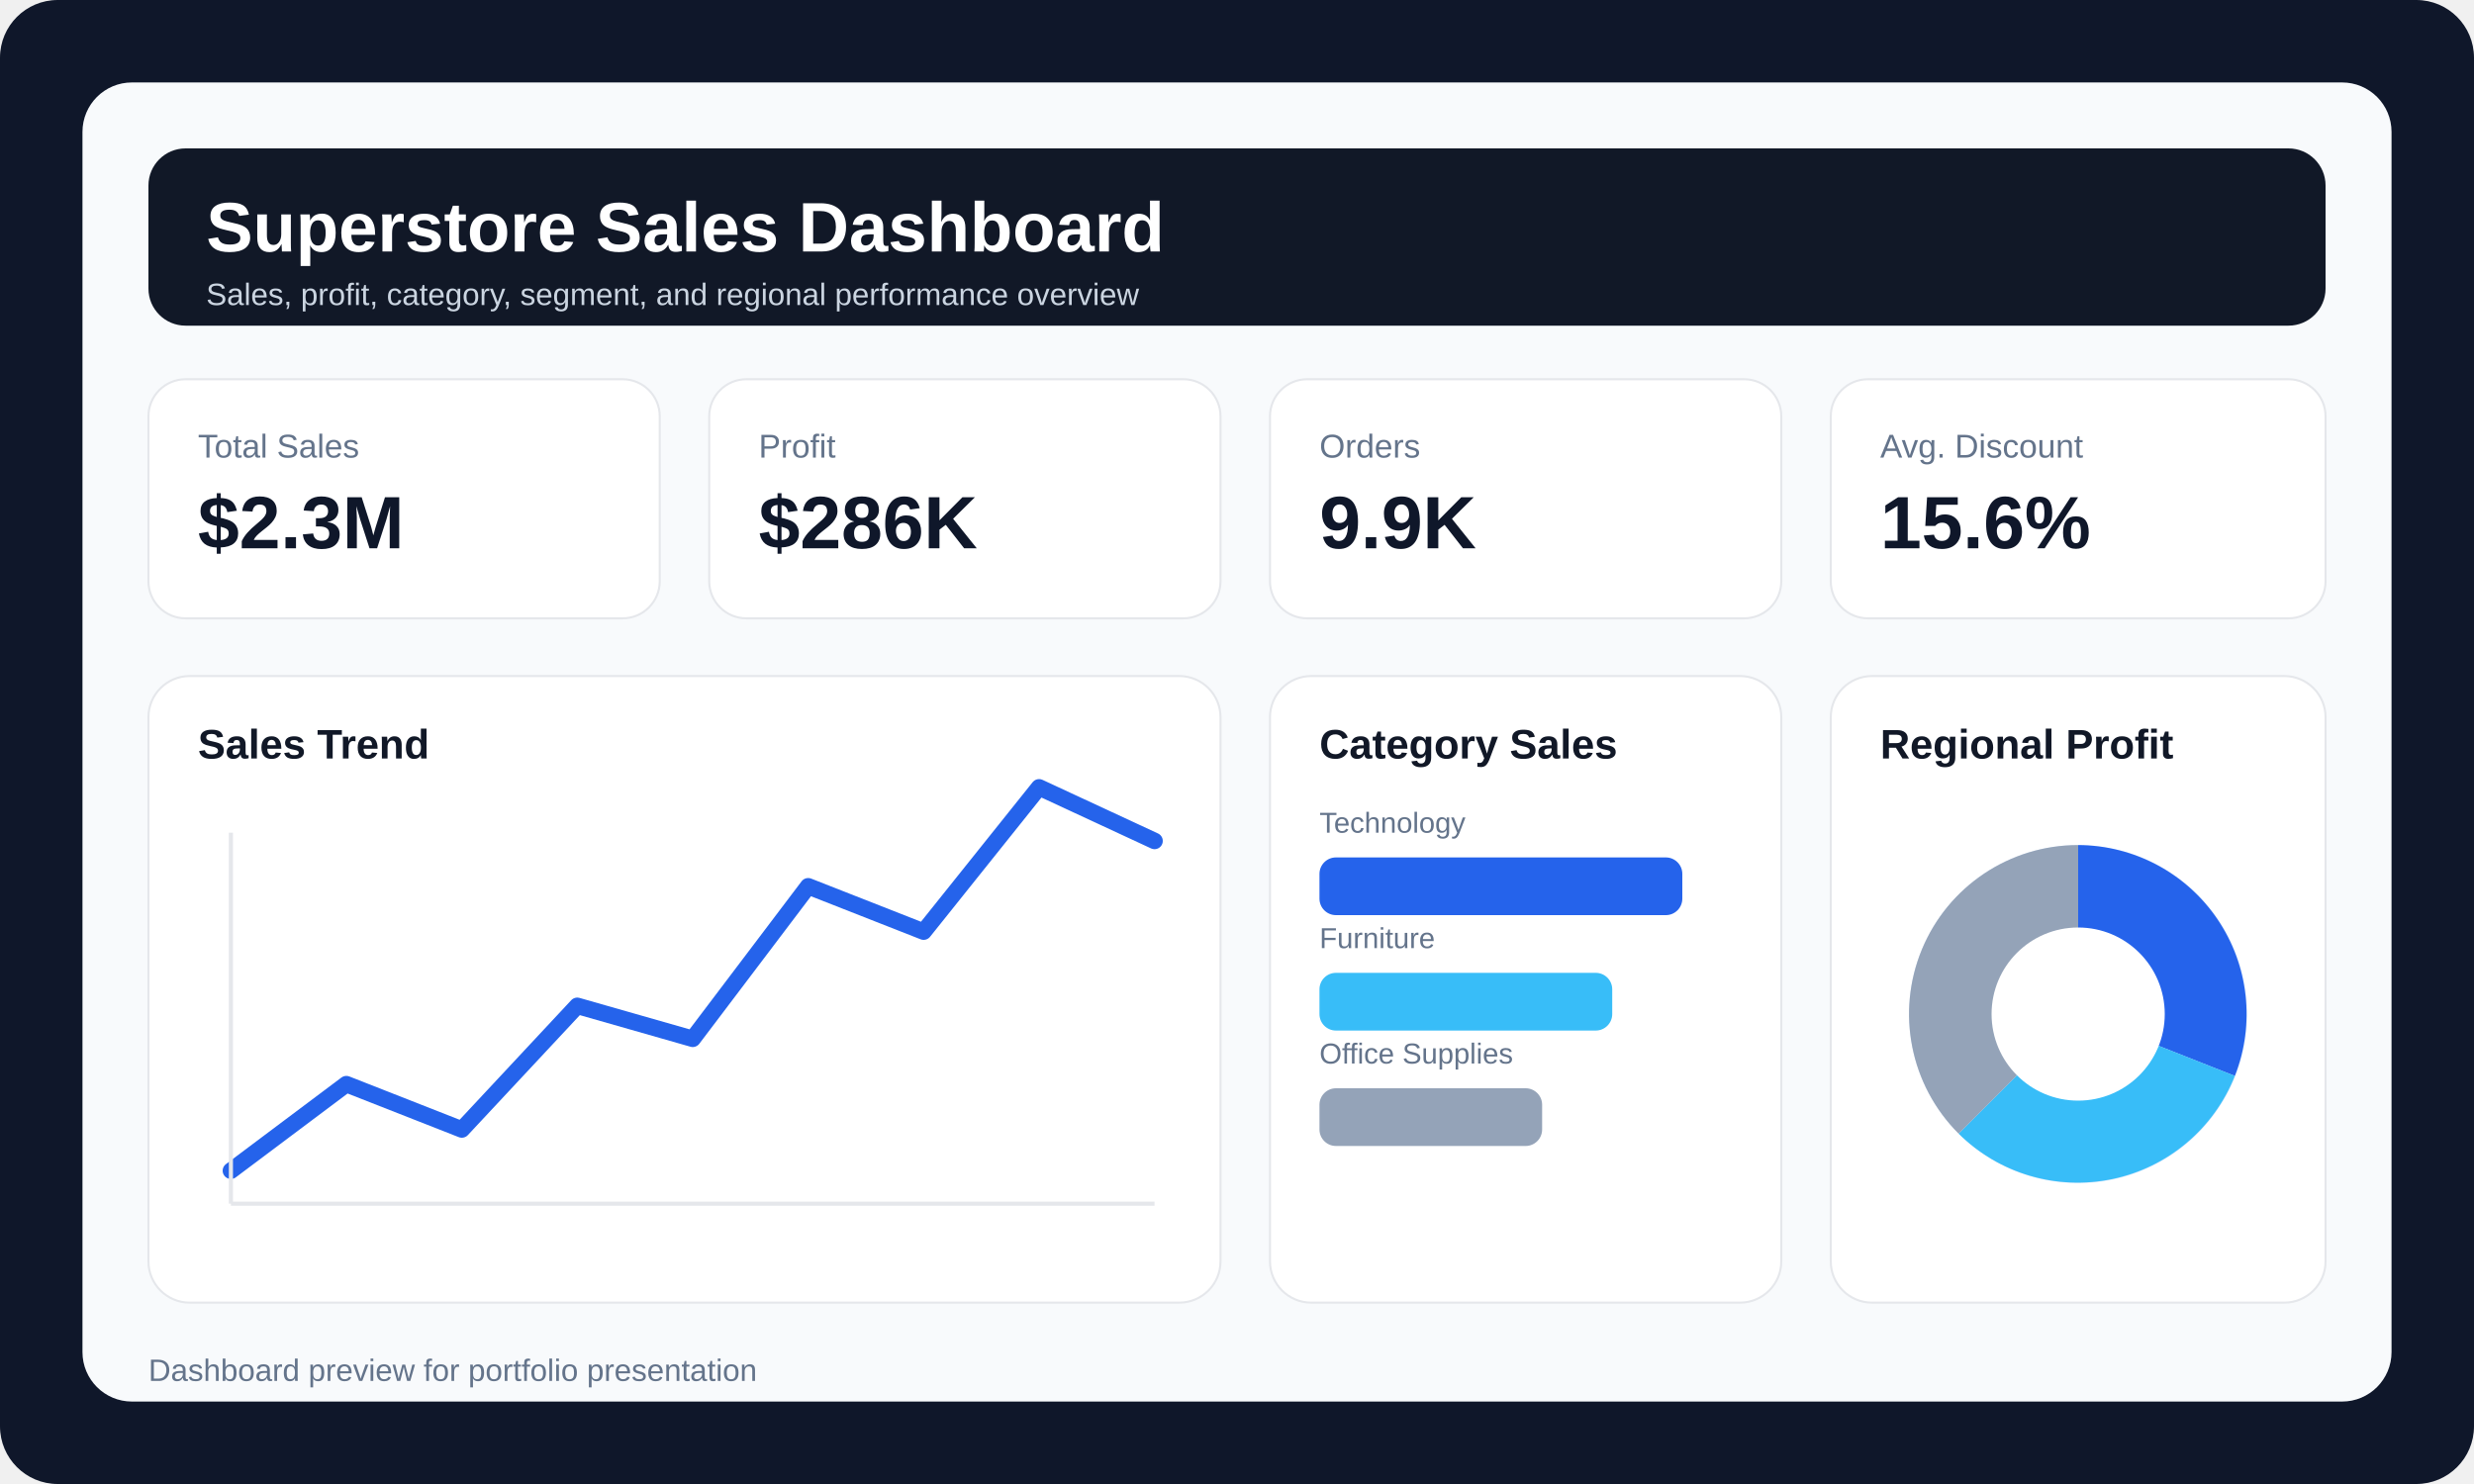
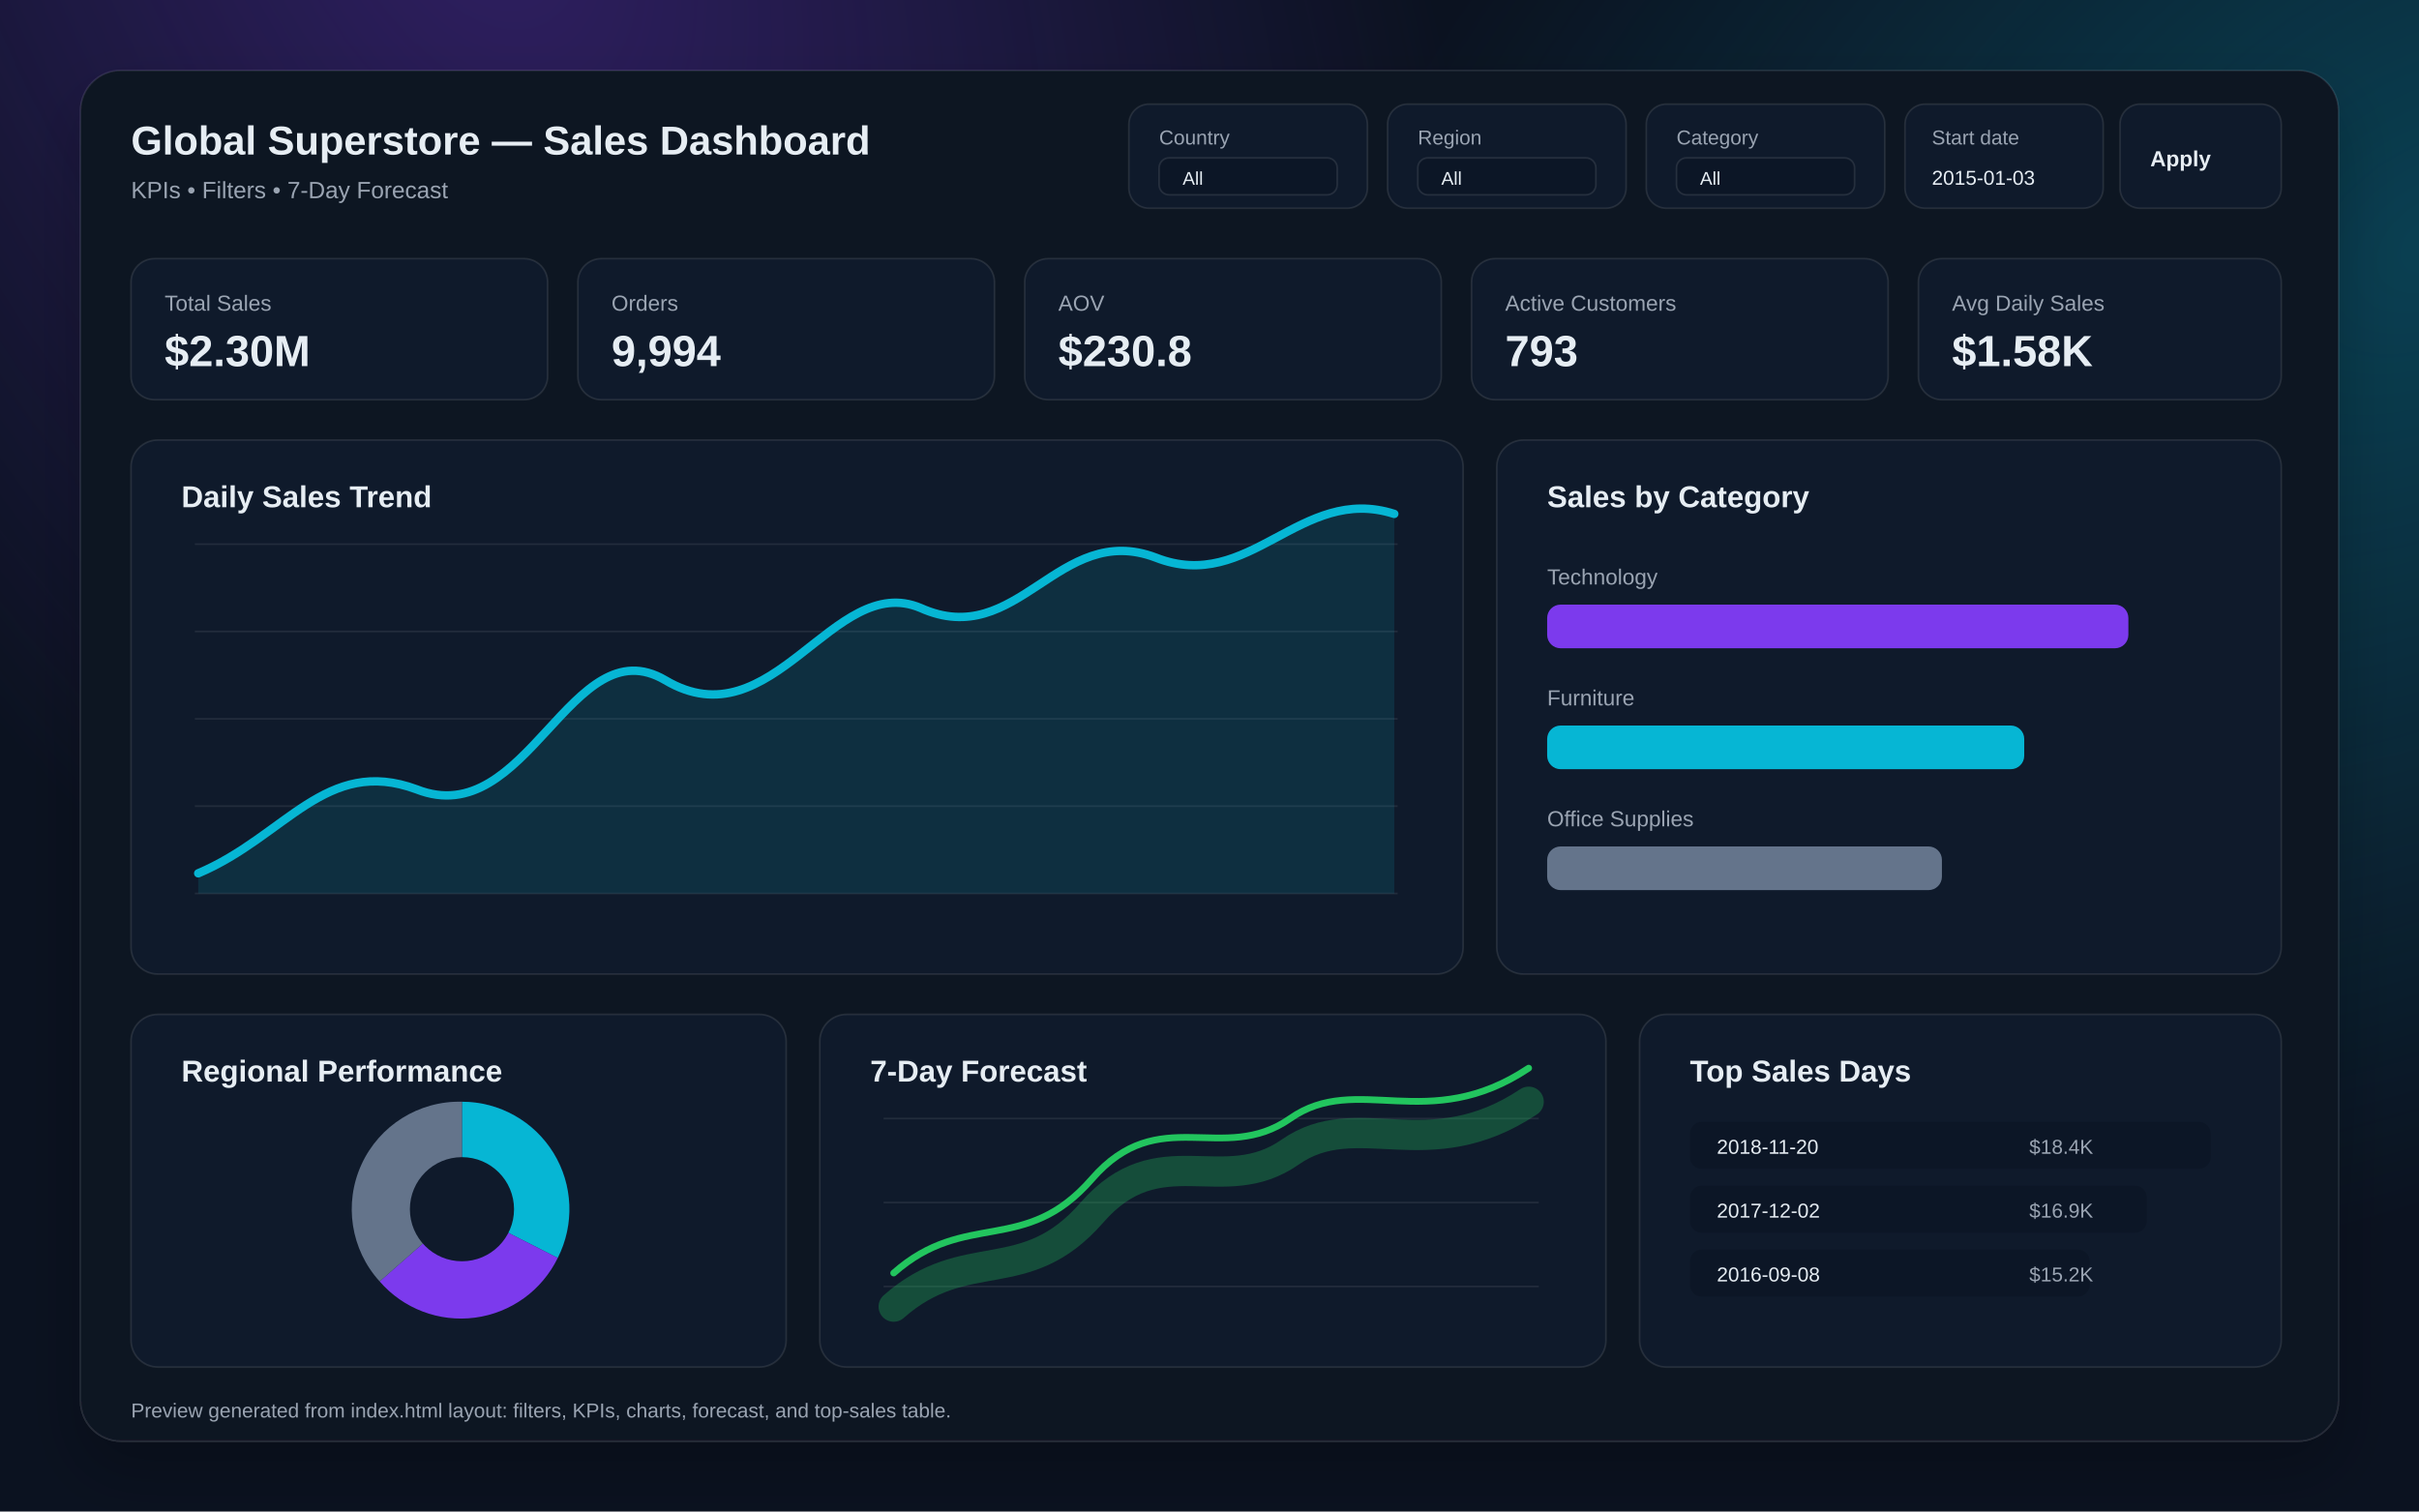
- <svg xmlns="http://www.w3.org/2000/svg" width="1200" height="720" viewBox="0 0 1200 720" fill="none">
-   <rect width="1200" height="720" rx="28" fill="#0F172A" />
-   <rect x="40" y="40" width="1120" height="640" rx="24" fill="#F8FAFC" />
-   <rect x="72" y="72" width="1056" height="86" rx="18" fill="#111827" />
-   <text x="100" y="122" font-family="Arial, Helvetica, sans-serif" font-size="34" font-weight="700" fill="#FFFFFF">Superstore Sales Dashboard</text>
-   <text x="100" y="148" font-family="Arial, Helvetica, sans-serif" font-size="15" fill="#CBD5E1">Sales, profit, category, segment, and regional performance overview</text>
-   <rect x="72" y="184" width="248" height="116" rx="18" fill="#FFFFFF" stroke="#E5E7EB" />
-   <text x="96" y="222" font-family="Arial, Helvetica, sans-serif" font-size="16" fill="#64748B">Total Sales</text>
-   <text x="96" y="266" font-family="Arial, Helvetica, sans-serif" font-size="36" font-weight="700" fill="#0F172A">$2.3M</text>
-   <rect x="344" y="184" width="248" height="116" rx="18" fill="#FFFFFF" stroke="#E5E7EB" />
-   <text x="368" y="222" font-family="Arial, Helvetica, sans-serif" font-size="16" fill="#64748B">Profit</text>
-   <text x="368" y="266" font-family="Arial, Helvetica, sans-serif" font-size="36" font-weight="700" fill="#0F172A">$286K</text>
-   <rect x="616" y="184" width="248" height="116" rx="18" fill="#FFFFFF" stroke="#E5E7EB" />
-   <text x="640" y="222" font-family="Arial, Helvetica, sans-serif" font-size="16" fill="#64748B">Orders</text>
-   <text x="640" y="266" font-family="Arial, Helvetica, sans-serif" font-size="36" font-weight="700" fill="#0F172A">9.9K</text>
-   <rect x="888" y="184" width="240" height="116" rx="18" fill="#FFFFFF" stroke="#E5E7EB" />
-   <text x="912" y="222" font-family="Arial, Helvetica, sans-serif" font-size="16" fill="#64748B">Avg. Discount</text>
-   <text x="912" y="266" font-family="Arial, Helvetica, sans-serif" font-size="36" font-weight="700" fill="#0F172A">15.6%</text>
-   <rect x="72" y="328" width="520" height="304" rx="20" fill="#FFFFFF" stroke="#E5E7EB" />
-   <text x="96" y="368" font-family="Arial, Helvetica, sans-serif" font-size="20" font-weight="700" fill="#111827">Sales Trend</text>
-   <polyline points="112,568 168,526 224,548 280,488 336,504 392,430 448,452 504,382 560,408" fill="none" stroke="#2563EB" stroke-width="8" stroke-linecap="round" stroke-linejoin="round" />
-   <line x1="112" y1="584" x2="560" y2="584" stroke="#E5E7EB" stroke-width="2" />
-   <line x1="112" y1="404" x2="112" y2="584" stroke="#E5E7EB" stroke-width="2" />
-   <rect x="616" y="328" width="248" height="304" rx="20" fill="#FFFFFF" stroke="#E5E7EB" />
-   <text x="640" y="368" font-family="Arial, Helvetica, sans-serif" font-size="20" font-weight="700" fill="#111827">Category Sales</text>
-   <rect x="640" y="416" width="176" height="28" rx="8" fill="#2563EB" />
-   <rect x="640" y="472" width="142" height="28" rx="8" fill="#38BDF8" />
-   <rect x="640" y="528" width="108" height="28" rx="8" fill="#94A3B8" />
-   <text x="640" y="404" font-family="Arial, Helvetica, sans-serif" font-size="14" fill="#64748B">Technology</text>
-   <text x="640" y="460" font-family="Arial, Helvetica, sans-serif" font-size="14" fill="#64748B">Furniture</text>
-   <text x="640" y="516" font-family="Arial, Helvetica, sans-serif" font-size="14" fill="#64748B">Office Supplies</text>
-   <rect x="888" y="328" width="240" height="304" rx="20" fill="#FFFFFF" stroke="#E5E7EB" />
-   <text x="912" y="368" font-family="Arial, Helvetica, sans-serif" font-size="20" font-weight="700" fill="#111827">Regional Profit</text>
-   <circle cx="1008" cy="492" r="82" fill="#DBEAFE" />
-   <path d="M1008 410 A82 82 0 0 1 1084 522 L1008 492 Z" fill="#2563EB" />
-   <path d="M1084 522 A82 82 0 0 1 950 550 L1008 492 Z" fill="#38BDF8" />
-   <path d="M950 550 A82 82 0 0 1 1008 410 L1008 492 Z" fill="#94A3B8" />
-   <circle cx="1008" cy="492" r="42" fill="#FFFFFF" />
-   <text x="72" y="670" font-family="Arial, Helvetica, sans-serif" font-size="15" fill="#64748B">Dashboard preview for portfolio presentation</text>
+ <svg xmlns="http://www.w3.org/2000/svg" width="1440" height="900" viewBox="0 0 1440 900" fill="none">
+   <defs>
+     <radialGradient id="g1" cx="0" cy="0" r="1" gradientUnits="userSpaceOnUse" gradientTransform="translate(280 -70) rotate(63) scale(860 520)">
+       <stop stop-color="#7C3AED" stop-opacity="0.32" />
+       <stop offset="1" stop-color="#7C3AED" stop-opacity="0" />
+     </radialGradient>
+     <radialGradient id="g2" cx="0" cy="0" r="1" gradientUnits="userSpaceOnUse" gradientTransform="translate(1450 150) rotate(146) scale(780 520)">
+       <stop stop-color="#06B6D4" stop-opacity="0.28" />
+       <stop offset="1" stop-color="#06B6D4" stop-opacity="0" />
+     </radialGradient>
+     <filter id="shadow" x="-20%" y="-20%" width="140%" height="140%">
+       <feDropShadow dx="0" dy="18" stdDeviation="18" flood-color="#000000" flood-opacity="0.22" />
+     </filter>
+   </defs>
+   <rect width="1440" height="900" fill="#0B1220" />
+   <rect width="1440" height="900" fill="url(#g1)" />
+   <rect width="1440" height="900" fill="url(#g2)" />
+   <g filter="url(#shadow)">
+     <rect x="48" y="42" width="1344" height="816" rx="24" fill="#0B1220" stroke="rgba(255,255,255,0.10)" />
+   </g>
+   <g font-family="Arial, Helvetica, sans-serif">
+     <text x="78" y="92" font-size="24" font-weight="800" fill="#E6EDF3">Global Superstore — Sales Dashboard</text>
+     <text x="78" y="118" font-size="14" fill="#9AA4B2">KPIs • Filters • 7-Day Forecast</text>
+     <g>
+       <rect x="672" y="62" width="142" height="62" rx="12" fill="#0F1A2B" stroke="rgba(255,255,255,0.10)" />
+       <text x="690" y="86" font-size="12" fill="#9AA4B2">Country</text>
+       <rect x="690" y="94" width="106" height="22" rx="6" fill="#0C1626" stroke="rgba(255,255,255,0.10)" />
+       <text x="704" y="110" font-size="11" fill="#E6EDF3">All</text>
+     </g>
+     <g>
+       <rect x="826" y="62" width="142" height="62" rx="12" fill="#0F1A2B" stroke="rgba(255,255,255,0.10)" />
+       <text x="844" y="86" font-size="12" fill="#9AA4B2">Region</text>
+       <rect x="844" y="94" width="106" height="22" rx="6" fill="#0C1626" stroke="rgba(255,255,255,0.10)" />
+       <text x="858" y="110" font-size="11" fill="#E6EDF3">All</text>
+     </g>
+     <g>
+       <rect x="980" y="62" width="142" height="62" rx="12" fill="#0F1A2B" stroke="rgba(255,255,255,0.10)" />
+       <text x="998" y="86" font-size="12" fill="#9AA4B2">Category</text>
+       <rect x="998" y="94" width="106" height="22" rx="6" fill="#0C1626" stroke="rgba(255,255,255,0.10)" />
+       <text x="1012" y="110" font-size="11" fill="#E6EDF3">All</text>
+     </g>
+     <g>
+       <rect x="1134" y="62" width="118" height="62" rx="12" fill="#0F1A2B" stroke="rgba(255,255,255,0.10)" />
+       <text x="1150" y="86" font-size="12" fill="#9AA4B2">Start date</text>
+       <text x="1150" y="110" font-size="12" fill="#E6EDF3">2015-01-03</text>
+     </g>
+     <g>
+       <rect x="1262" y="62" width="96" height="62" rx="12" fill="#0F1A2B" stroke="rgba(255,255,255,0.10)" />
+       <text x="1280" y="99" font-size="13" font-weight="700" fill="#E6EDF3">Apply</text>
+     </g>
+     <g>
+       <rect x="78" y="154" width="248" height="84" rx="14" fill="#0F1A2B" stroke="rgba(255,255,255,0.10)" />
+       <text x="98" y="185" font-size="13" fill="#9AA4B2">Total Sales</text>
+       <text x="98" y="218" font-size="26" font-weight="900" fill="#E6EDF3">$2.30M</text>
+     </g>
+     <g>
+       <rect x="344" y="154" width="248" height="84" rx="14" fill="#0F1A2B" stroke="rgba(255,255,255,0.10)" />
+       <text x="364" y="185" font-size="13" fill="#9AA4B2">Orders</text>
+       <text x="364" y="218" font-size="26" font-weight="900" fill="#E6EDF3">9,994</text>
+     </g>
+     <g>
+       <rect x="610" y="154" width="248" height="84" rx="14" fill="#0F1A2B" stroke="rgba(255,255,255,0.10)" />
+       <text x="630" y="185" font-size="13" fill="#9AA4B2">AOV</text>
+       <text x="630" y="218" font-size="26" font-weight="900" fill="#E6EDF3">$230.8</text>
+     </g>
+     <g>
+       <rect x="876" y="154" width="248" height="84" rx="14" fill="#0F1A2B" stroke="rgba(255,255,255,0.10)" />
+       <text x="896" y="185" font-size="13" fill="#9AA4B2">Active Customers</text>
+       <text x="896" y="218" font-size="26" font-weight="900" fill="#E6EDF3">793</text>
+     </g>
+     <g>
+       <rect x="1142" y="154" width="216" height="84" rx="14" fill="#0F1A2B" stroke="rgba(255,255,255,0.10)" />
+       <text x="1162" y="185" font-size="13" fill="#9AA4B2">Avg Daily Sales</text>
+       <text x="1162" y="218" font-size="26" font-weight="900" fill="#E6EDF3">$1.58K</text>
+     </g>
+     <g>
+       <rect x="78" y="262" width="793" height="318" rx="16" fill="#0F1A2B" stroke="rgba(255,255,255,0.10)" />
+       <text x="108" y="302" font-size="18" font-weight="800" fill="#E6EDF3">Daily Sales Trend</text>
+       <g stroke="rgba(255,255,255,0.08)">
+         <line x1="116" y1="532" x2="832" y2="532" />
+         <line x1="116" y1="480" x2="832" y2="480" />
+         <line x1="116" y1="428" x2="832" y2="428" />
+         <line x1="116" y1="376" x2="832" y2="376" />
+         <line x1="116" y1="324" x2="832" y2="324" />
+       </g>
+       <path d="M118 520 C170 498 194 450 248 470 C314 496 340 372 396 405 C460 443 496 340 548 362 C606 388 630 310 688 332 C744 354 774 288 830 306" fill="none" stroke="#06B6D4" stroke-width="5" stroke-linecap="round" />
+       <path d="M118 520 C170 498 194 450 248 470 C314 496 340 372 396 405 C460 443 496 340 548 362 C606 388 630 310 688 332 C744 354 774 288 830 306 L830 532 L118 532 Z" fill="#06B6D4" opacity="0.13" />
+     </g>
+     <g>
+       <rect x="891" y="262" width="467" height="318" rx="16" fill="#0F1A2B" stroke="rgba(255,255,255,0.10)" />
+       <text x="921" y="302" font-size="18" font-weight="800" fill="#E6EDF3">Sales by Category</text>
+       <text x="921" y="348" font-size="13" fill="#9AA4B2">Technology</text>
+       <rect x="921" y="360" width="346" height="26" rx="8" fill="#7C3AED" />
+       <text x="921" y="420" font-size="13" fill="#9AA4B2">Furniture</text>
+       <rect x="921" y="432" width="284" height="26" rx="8" fill="#06B6D4" />
+       <text x="921" y="492" font-size="13" fill="#9AA4B2">Office Supplies</text>
+       <rect x="921" y="504" width="235" height="26" rx="8" fill="#64748B" />
+     </g>
+     <g>
+       <rect x="78" y="604" width="390" height="210" rx="16" fill="#0F1A2B" stroke="rgba(255,255,255,0.10)" />
+       <text x="108" y="644" font-size="18" font-weight="800" fill="#E6EDF3">Regional Performance</text>
+       <circle cx="275" cy="720" r="64" fill="#172554" />
+       <path d="M275 656 A64 64 0 0 1 332 749 L275 720 Z" fill="#06B6D4" />
+       <path d="M332 749 A64 64 0 0 1 226 763 L275 720 Z" fill="#7C3AED" />
+       <path d="M226 763 A64 64 0 0 1 275 656 L275 720 Z" fill="#64748B" />
+       <circle cx="275" cy="720" r="31" fill="#0F1A2B" />
+     </g>
+     <g>
+       <rect x="488" y="604" width="468" height="210" rx="16" fill="#0F1A2B" stroke="rgba(255,255,255,0.10)" />
+       <text x="518" y="644" font-size="18" font-weight="800" fill="#E6EDF3">7-Day Forecast</text>
+       <g stroke="rgba(255,255,255,0.08)">
+         <line x1="526" y1="766" x2="916" y2="766" />
+         <line x1="526" y1="716" x2="916" y2="716" />
+         <line x1="526" y1="666" x2="916" y2="666" />
+       </g>
+       <path d="M532 758 C575 720 610 748 650 702 C690 656 728 694 768 666 C808 638 850 676 910 636" fill="none" stroke="#22C55E" stroke-width="4" stroke-linecap="round" />
+       <path d="M532 778 C575 740 610 768 650 722 C690 676 728 714 768 686 C808 658 850 696 910 656" fill="none" stroke="#22C55E" stroke-opacity="0.30" stroke-width="18" stroke-linecap="round" />
+     </g>
+     <g>
+       <rect x="976" y="604" width="382" height="210" rx="16" fill="#0F1A2B" stroke="rgba(255,255,255,0.10)" />
+       <text x="1006" y="644" font-size="18" font-weight="800" fill="#E6EDF3">Top Sales Days</text>
+       <rect x="1006" y="668" width="310" height="28" rx="7" fill="#0C1626" />
+       <rect x="1006" y="706" width="272" height="28" rx="7" fill="#0C1626" />
+       <rect x="1006" y="744" width="238" height="28" rx="7" fill="#0C1626" />
+       <text x="1022" y="687" font-size="12" fill="#E6EDF3">2018-11-20</text>
+       <text x="1208" y="687" font-size="12" fill="#9AA4B2">$18.4K</text>
+       <text x="1022" y="725" font-size="12" fill="#E6EDF3">2017-12-02</text>
+       <text x="1208" y="725" font-size="12" fill="#9AA4B2">$16.9K</text>
+       <text x="1022" y="763" font-size="12" fill="#E6EDF3">2016-09-08</text>
+       <text x="1208" y="763" font-size="12" fill="#9AA4B2">$15.2K</text>
+     </g>
+     <text x="78" y="844" font-size="12" fill="#9AA4B2">Preview generated from index.html layout: filters, KPIs, charts, forecast, and top-sales table.</text>
+   </g>
</svg>
